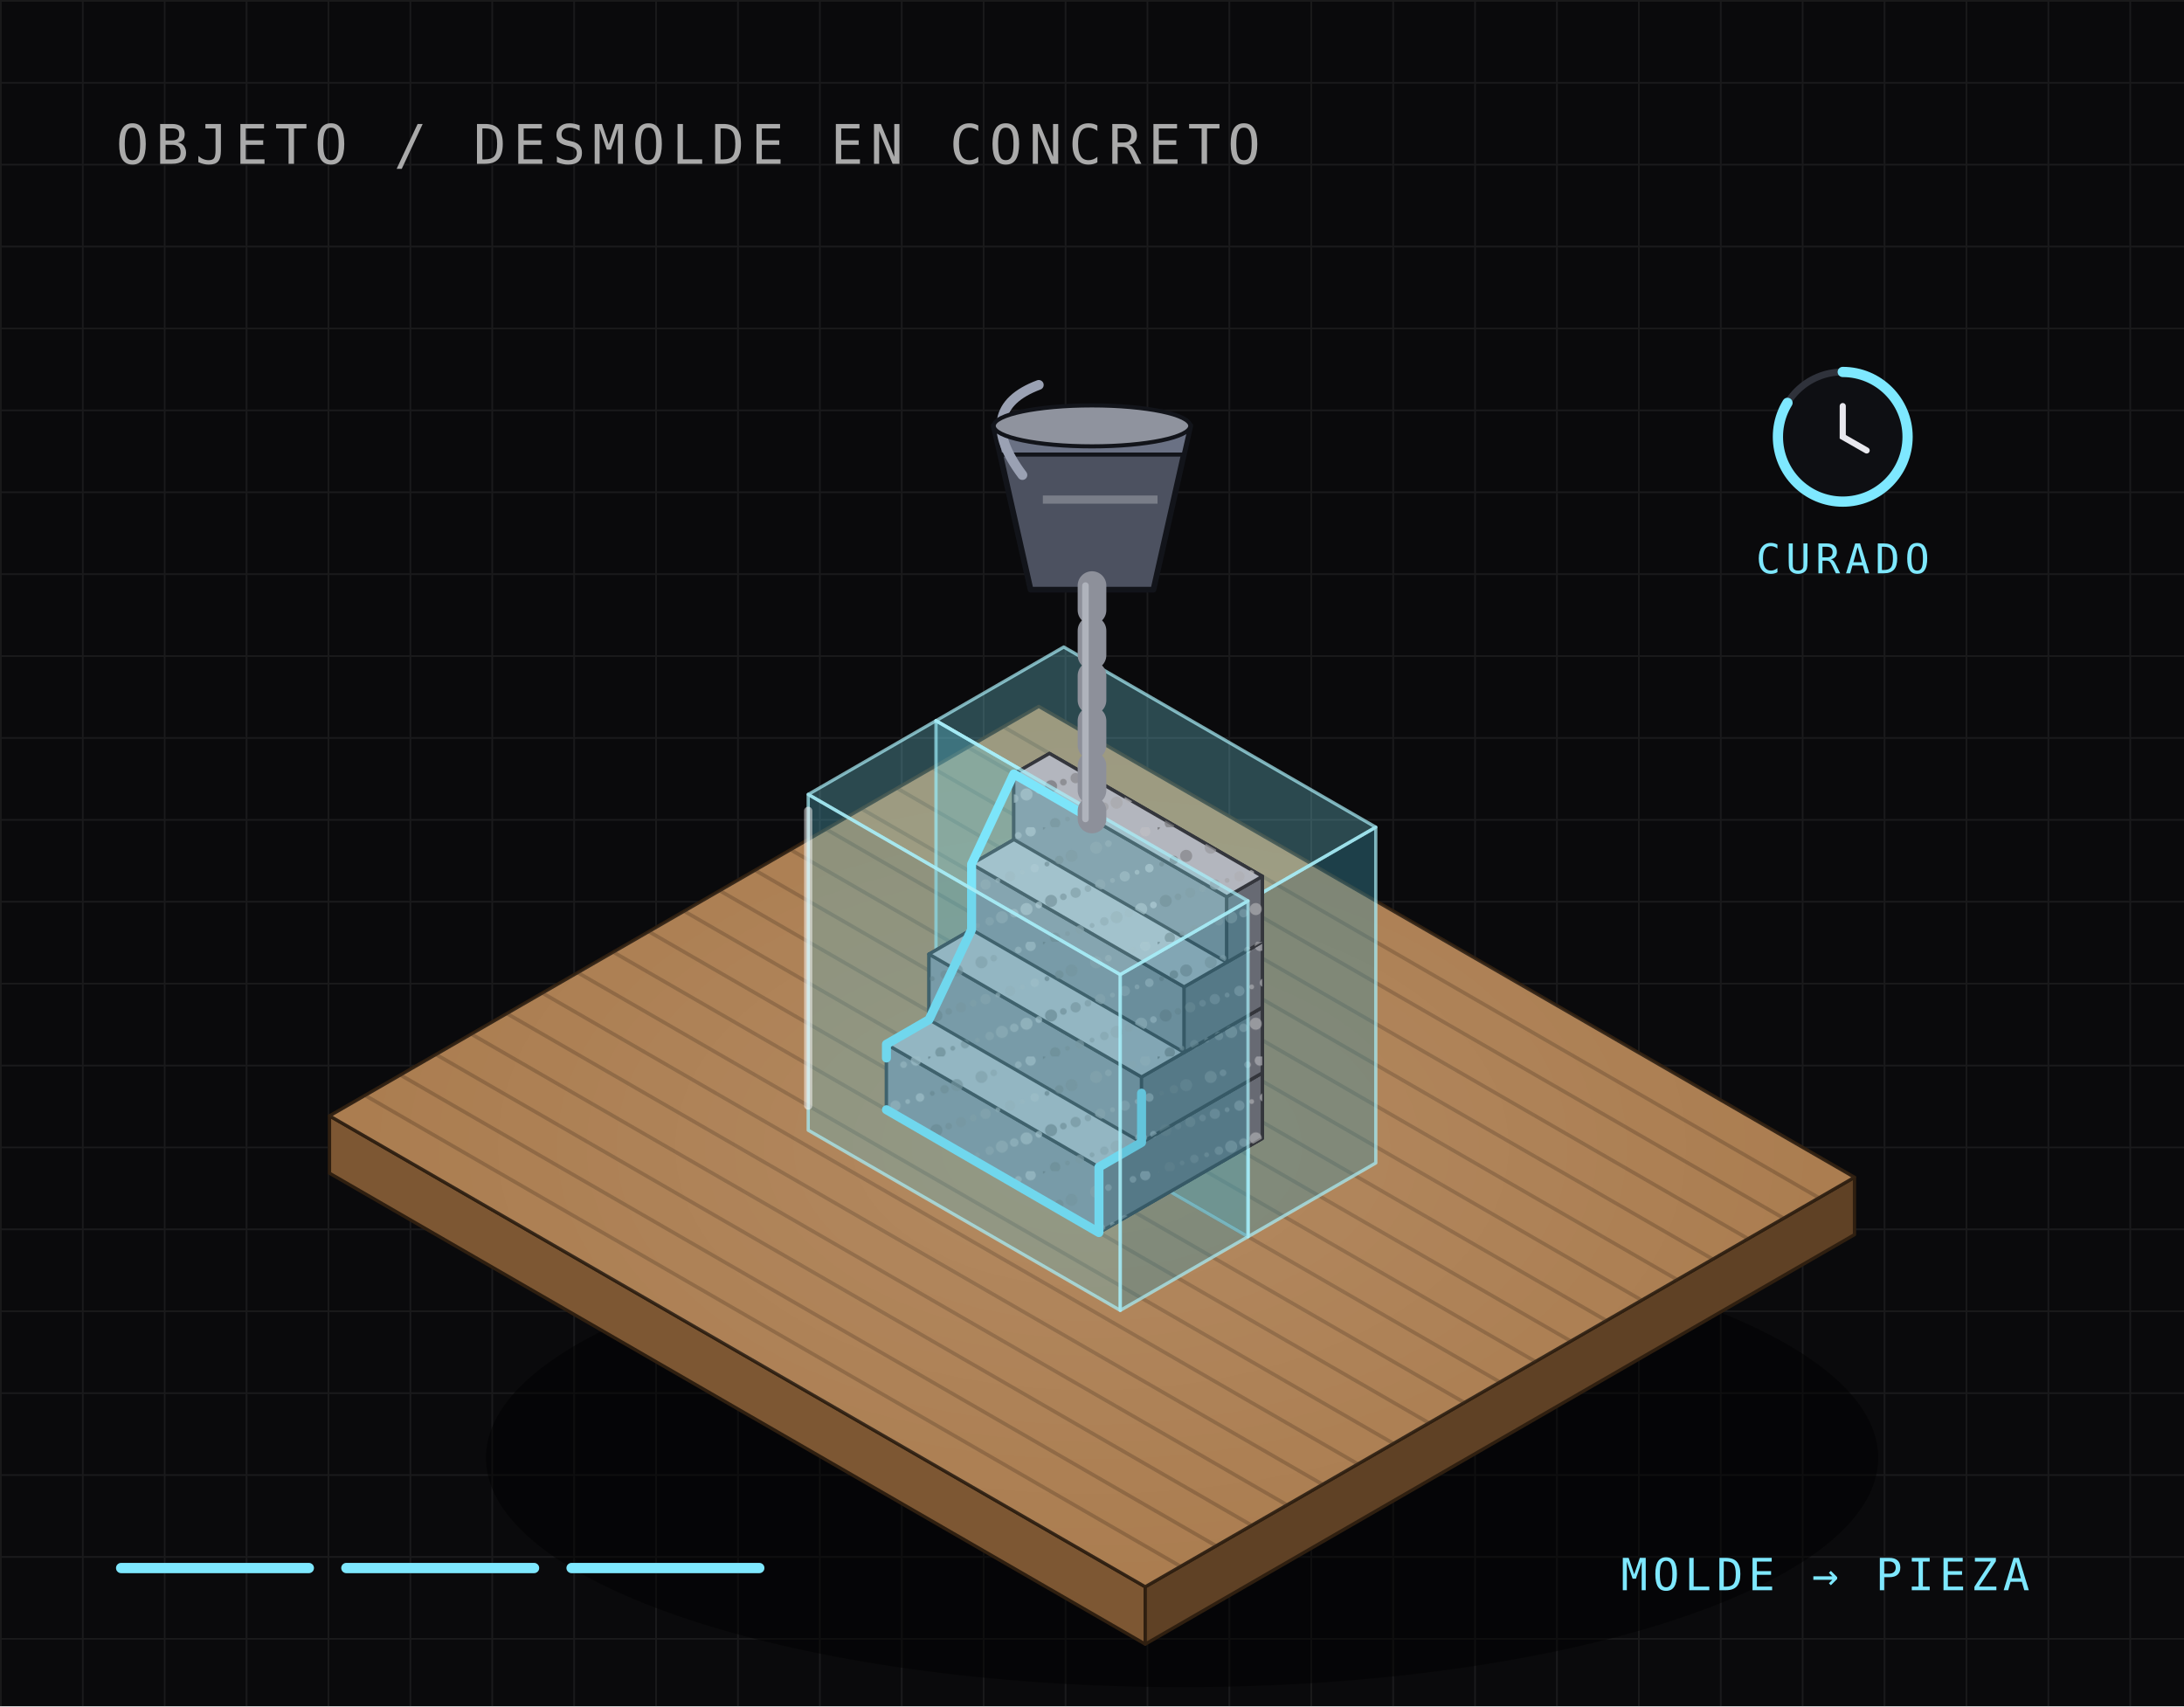
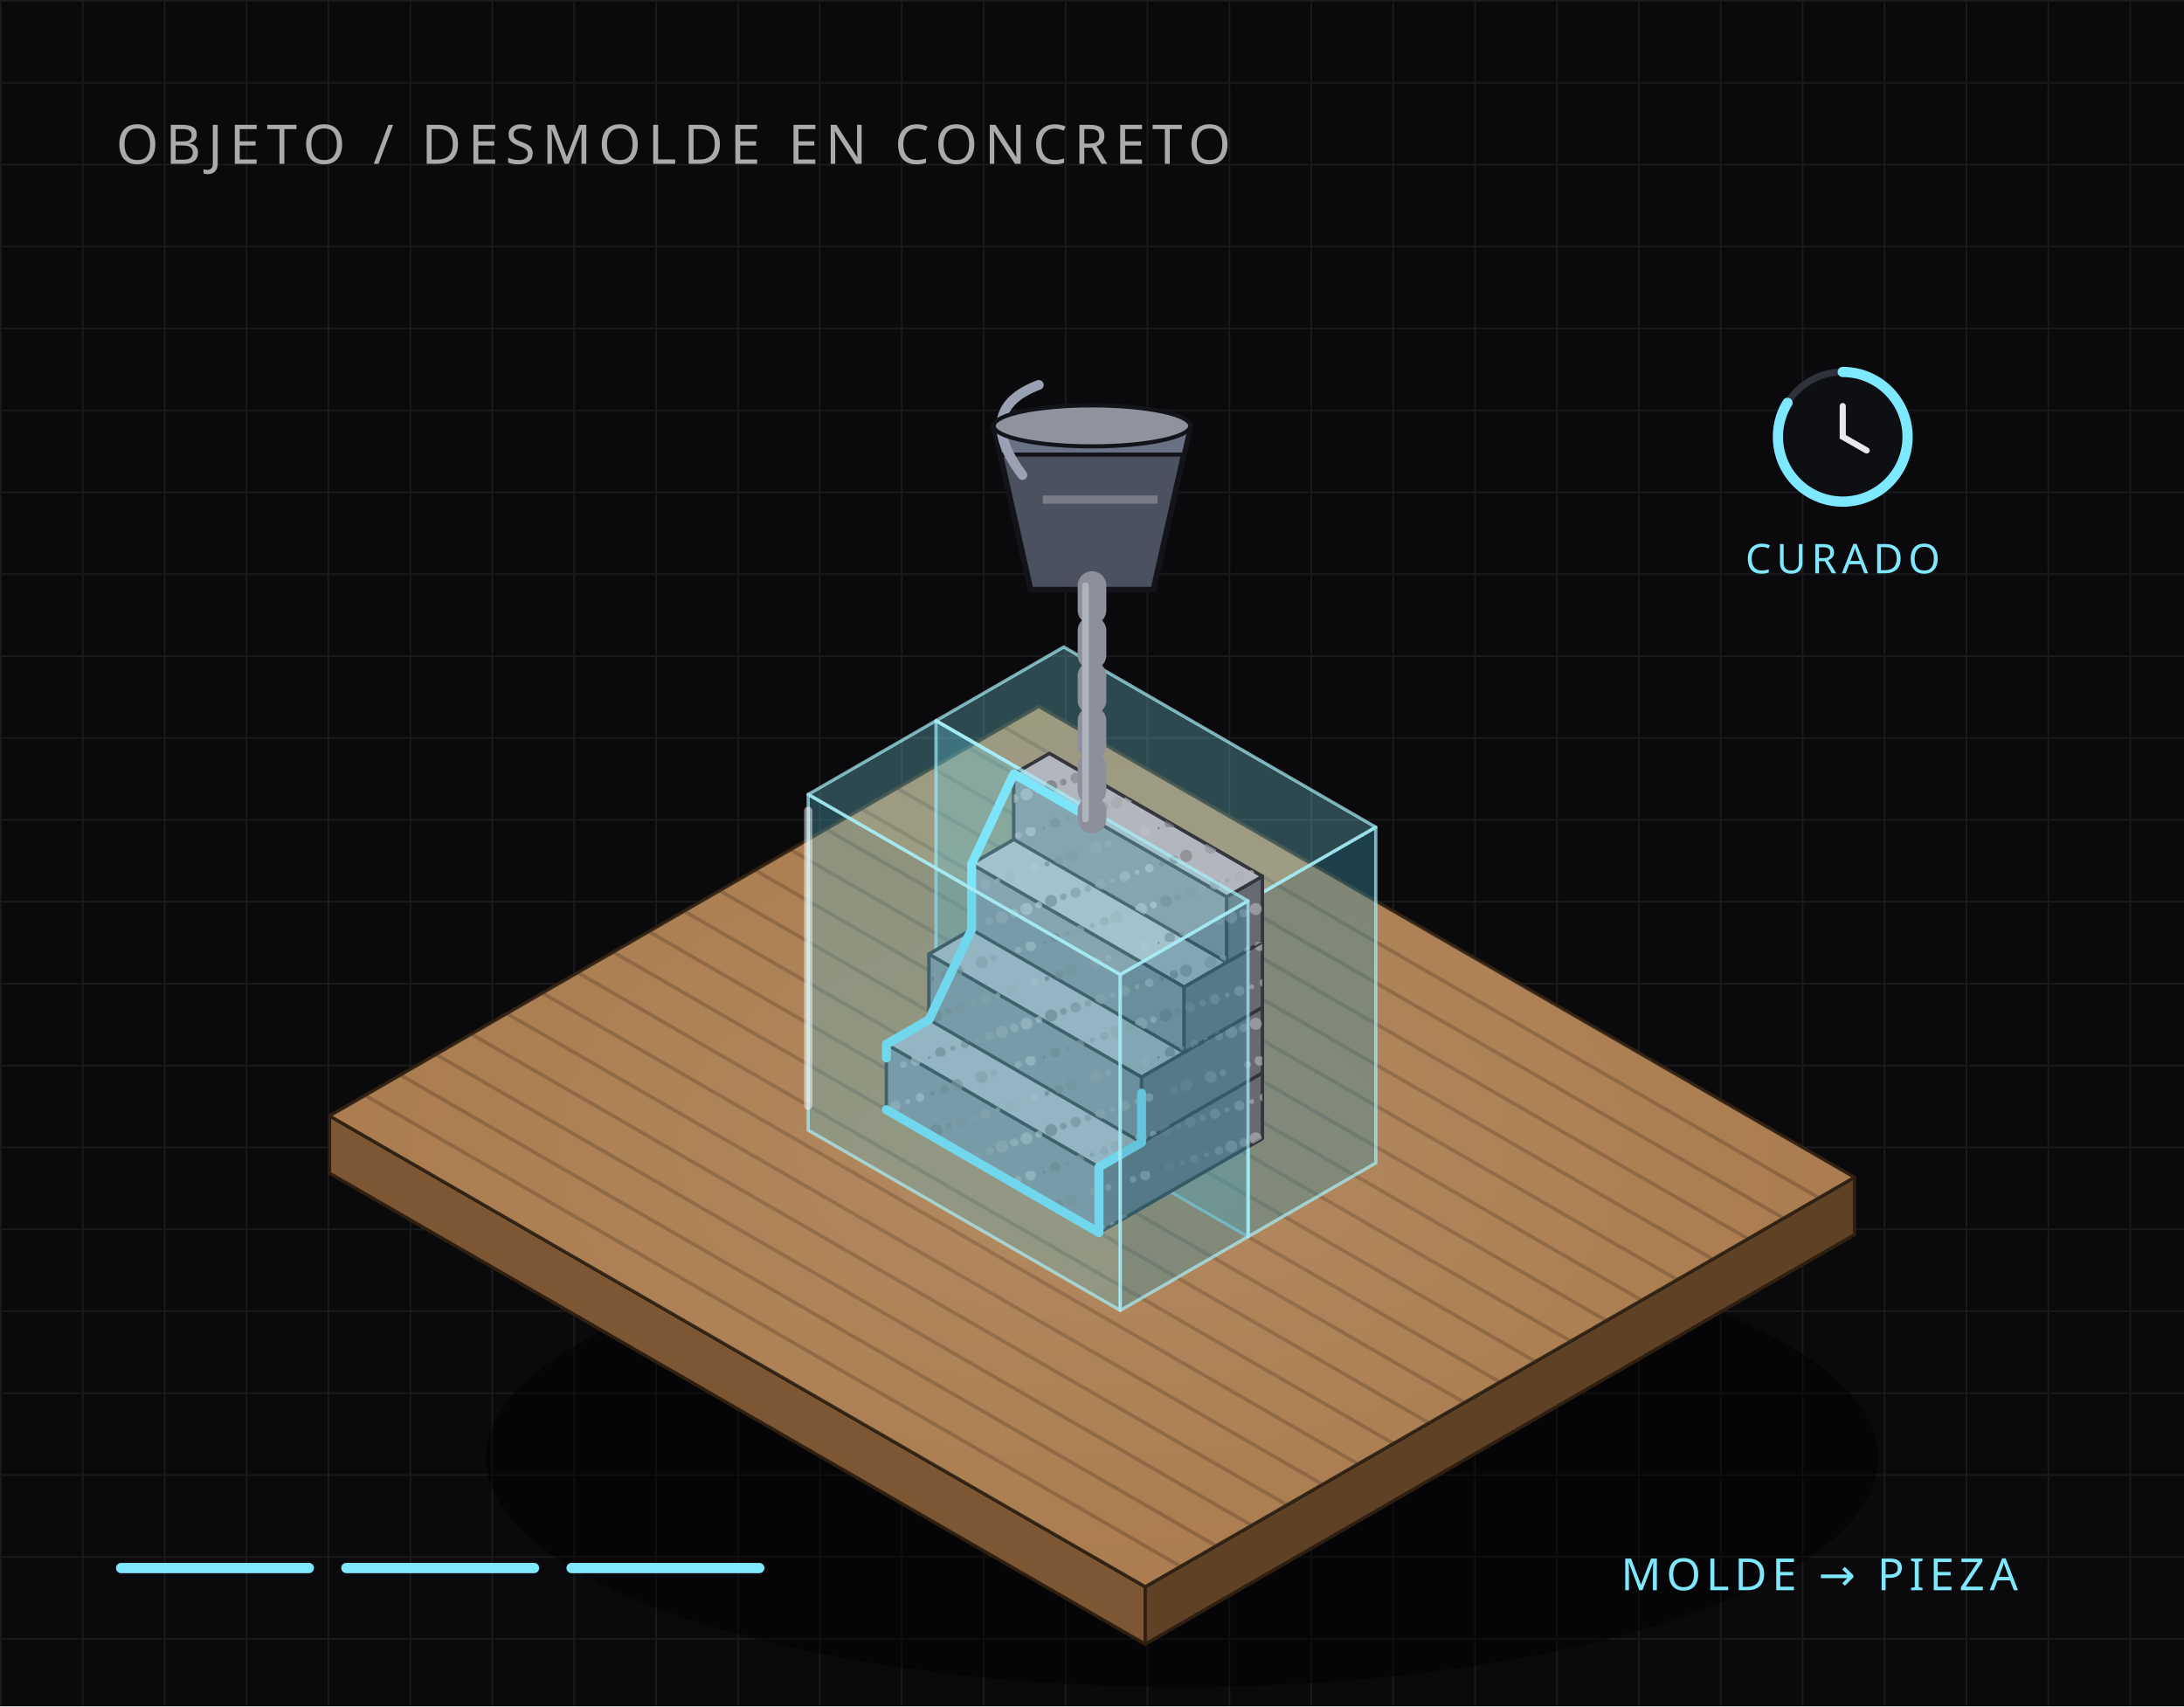
<svg xmlns="http://www.w3.org/2000/svg" viewBox="0 0 640 500" role="img" aria-labelledby="title desc">
  <defs>
    <pattern id="grid" width="24" height="24" patternUnits="userSpaceOnUse">
      <path d="M24 0H0V24" fill="none" stroke="#777" stroke-opacity=".15" />
    </pattern>
    <pattern id="aridos" width="28" height="28" patternUnits="userSpaceOnUse">
      <circle cx="0" cy="0" r="0.60" fill="rgb(110,110,114)" fill-opacity=".7" />
      <circle cx="9" cy="25" r="1.04" fill="rgb(139,139,143)" fill-opacity=".7" />
      <circle cx="18" cy="22" r="1.48" fill="rgb(168,168,172)" fill-opacity=".7" />
      <circle cx="27" cy="19" r="0.82" fill="rgb(197,197,201)" fill-opacity=".7" />
      <circle cx="8" cy="16" r="1.26" fill="rgb(136,136,140)" fill-opacity=".7" />
      <circle cx="17" cy="13" r="0.60" fill="rgb(165,165,169)" fill-opacity=".7" />
      <circle cx="26" cy="10" r="1.04" fill="rgb(194,194,198)" fill-opacity=".7" />
      <circle cx="7" cy="7" r="1.48" fill="rgb(133,133,137)" fill-opacity=".7" />
      <circle cx="16" cy="4" r="0.82" fill="rgb(162,162,166)" fill-opacity=".7" />
      <circle cx="25" cy="1" r="1.26" fill="rgb(191,191,195)" fill-opacity=".7" />
      <circle cx="6" cy="26" r="0.60" fill="rgb(130,130,134)" fill-opacity=".7" />
      <circle cx="15" cy="23" r="1.04" fill="rgb(159,159,163)" fill-opacity=".7" />
      <circle cx="24" cy="20" r="1.48" fill="rgb(188,188,192)" fill-opacity=".7" />
      <circle cx="5" cy="17" r="0.82" fill="rgb(127,127,131)" fill-opacity=".7" />
      <circle cx="14" cy="14" r="1.26" fill="rgb(156,156,160)" fill-opacity=".7" />
      <circle cx="23" cy="11" r="0.60" fill="rgb(185,185,189)" fill-opacity=".7" />
      <circle cx="4" cy="8" r="1.04" fill="rgb(124,124,128)" fill-opacity=".7" />
      <circle cx="13" cy="5" r="1.48" fill="rgb(153,153,157)" fill-opacity=".7" />
      <circle cx="22" cy="2" r="0.82" fill="rgb(182,182,186)" fill-opacity=".7" />
      <circle cx="3" cy="27" r="1.26" fill="rgb(121,121,125)" fill-opacity=".7" />
      <circle cx="12" cy="24" r="0.60" fill="rgb(150,150,154)" fill-opacity=".7" />
      <circle cx="21" cy="21" r="1.04" fill="rgb(179,179,183)" fill-opacity=".7" />
      <circle cx="2" cy="18" r="1.48" fill="rgb(118,118,122)" fill-opacity=".7" />
      <circle cx="11" cy="15" r="0.82" fill="rgb(147,147,151)" fill-opacity=".7" />
      <circle cx="20" cy="12" r="1.26" fill="rgb(176,176,180)" fill-opacity=".7" />
      <circle cx="1" cy="9" r="0.60" fill="rgb(115,115,119)" fill-opacity=".7" />
    </pattern>
    <radialGradient id="luz" cx=".5" cy=".5" r=".6">
      <stop stop-color="#fff" stop-opacity=".12" />
      <stop offset="1" stop-color="#fff" stop-opacity="0" />
    </radialGradient>
    <linearGradient id="brillo" x2="1">
      <stop stop-color="#fff" stop-opacity="0" />
      <stop offset=".5" stop-color="#fff" stop-opacity=".55" />
      <stop offset="1" stop-color="#fff" stop-opacity="0" />
    </linearGradient>
    <clipPath id="clipPieza">
      <path d="M269.8 321.0L321.7 351.0L321.7 335.0L332.1 329.0L332.1 313.0L342.5 307.0L342.5 291.0L352.9 285.0L352.9 269.0L300.9 239.0L290.6 261.0L290.6 277.0L280.2 299.0L269.8 305.0L269.8 321.0Z" />
      <polygon points="309.6 234.0 361.6 264.0 321.7 287.0 269.8 257.0" />
    </clipPath>
  </defs>
  <rect width="640" height="500" fill="#0a0a0c" />
  <rect width="640" height="500" fill="url(#grid)" />
  <g transform="translate(0 6)">
    <g transform="translate(320 330) scale(1.2) translate(-320 -330)">
      <ellipse cx="342.0" cy="406.0" rx="170" ry="56" fill="#000" fill-opacity=".45" />
      <polygon points="133.8 336.5 333.0 451.5 333.0 437.5 133.8 322.5" fill="#7d5733" stroke="#2f1f10" stroke-width="0.8" stroke-linejoin="round" />
      <polygon points="506.2 351.5 333.0 451.5 333.0 437.5 506.2 337.5" fill="#5f4125" stroke="#2f1f10" stroke-width="0.8" stroke-linejoin="round" />
      <polygon points="307.0 222.5 506.2 337.5 333.0 437.5 133.8 322.5" fill="#a97a4c" stroke="#2f1f10" stroke-width="0.8" stroke-linejoin="round" />
      <path d="M298.4 227.5L497.5 342.5M289.7 232.5L488.9 347.5M281.0 237.5L480.2 352.5M272.4 242.5L471.6 357.5M263.7 247.5L462.9 362.5M255.1 252.5L454.2 367.5M246.4 257.5L445.6 372.5M237.7 262.5L436.9 377.5M229.1 267.5L428.3 382.5M220.4 272.5L419.6 387.5M211.8 277.5L410.9 392.5M203.1 282.5L402.3 397.5M194.4 287.5L393.6 402.5M185.8 292.5L384.9 407.5M177.1 297.5L376.3 412.5M168.4 302.5L367.6 417.5M159.8 307.5L359.0 422.5M151.1 312.5L350.3 427.5M142.5 317.5L341.6 432.5" stroke="#3b2713" stroke-opacity=".28" stroke-width=".9" fill="none" />
      <polygon points="307.0 222.5 506.2 337.5 333.0 437.5 133.8 322.5" fill="url(#luz)" />
      <g class="vibra">
        <g class="moldeA">
          <polygon points="281.9 308.0 358.1 352.0 358.1 270.0 281.9 226.0" fill="rgba(86,184,204,.34)" stroke="rgba(170,240,250,.7)" stroke-width="0.8" stroke-linejoin="round" />
          <polygon points="389.3 334.0 358.1 352.0 358.1 270.0 389.3 252.0" fill="rgba(58,142,166,.40)" stroke="rgba(170,240,250,.7)" stroke-width="0.8" stroke-linejoin="round" />
          <polygon points="313.1 208.0 389.3 252.0 358.1 270.0 281.9 226.0" fill="rgba(122,222,238,.30)" stroke="rgba(170,240,250,.7)" stroke-width="0.8" stroke-linejoin="round" />
        </g>
        <g class="piezas">
          <g class="piezahumeda">
            <polygon points="269.8 321.0 321.7 351.0 321.7 335.0 269.8 305.0" fill="#464954" stroke="#23242a" stroke-width="0.8" stroke-linejoin="round" />
            <polygon points="361.6 328.0 321.7 351.0 321.7 335.0 361.6 312.0" fill="#363842" stroke="#23242a" stroke-width="0.8" stroke-linejoin="round" />
            <polygon points="309.6 282.0 361.6 312.0 321.7 335.0 269.8 305.0" fill="#5b5e69" stroke="#23242a" stroke-width="0.8" stroke-linejoin="round" />
            <polygon points="280.2 299.0 332.1 329.0 332.1 313.0 280.2 283.0" fill="#464954" stroke="#23242a" stroke-width="0.8" stroke-linejoin="round" />
            <polygon points="361.6 312.0 332.1 329.0 332.1 313.0 361.6 296.0" fill="#363842" stroke="#23242a" stroke-width="0.8" stroke-linejoin="round" />
            <polygon points="309.6 266.0 361.6 296.0 332.1 313.0 280.2 283.0" fill="#5b5e69" stroke="#23242a" stroke-width="0.8" stroke-linejoin="round" />
            <polygon points="290.6 277.0 342.5 307.0 342.5 291.0 290.6 261.0" fill="#464954" stroke="#23242a" stroke-width="0.8" stroke-linejoin="round" />
            <polygon points="361.6 296.0 342.5 307.0 342.5 291.0 361.6 280.0" fill="#363842" stroke="#23242a" stroke-width="0.8" stroke-linejoin="round" />
            <polygon points="309.6 250.0 361.6 280.0 342.5 291.0 290.6 261.0" fill="#5b5e69" stroke="#23242a" stroke-width="0.8" stroke-linejoin="round" />
            <polygon points="300.9 255.0 352.9 285.0 352.9 269.0 300.9 239.0" fill="#464954" stroke="#23242a" stroke-width="0.8" stroke-linejoin="round" />
            <polygon points="361.6 280.0 352.9 285.0 352.9 269.0 361.6 264.0" fill="#363842" stroke="#23242a" stroke-width="0.8" stroke-linejoin="round" />
            <polygon points="309.6 234.0 361.6 264.0 352.9 269.0 300.9 239.0" fill="#5b5e69" stroke="#23242a" stroke-width="0.8" stroke-linejoin="round" />
          </g>
          <g class="piezaseca">
            <polygon points="269.8 321.0 321.7 351.0 321.7 335.0 269.8 305.0" fill="#8a8d96" stroke="#34363c" stroke-width="0.8" stroke-linejoin="round" />
            <polygon points="361.6 328.0 321.7 351.0 321.7 335.0 361.6 312.0" fill="#676a73" stroke="#34363c" stroke-width="0.8" stroke-linejoin="round" />
            <polygon points="309.6 282.0 361.6 312.0 321.7 335.0 269.8 305.0" fill="#b3b6be" stroke="#34363c" stroke-width="0.8" stroke-linejoin="round" />
            <polygon points="269.8 321.0 321.7 351.0 321.7 335.0 269.8 305.0" fill="url(#aridos)" stroke="none" stroke-width="0" stroke-linejoin="round" />
            <polygon points="361.6 328.0 321.7 351.0 321.7 335.0 361.6 312.0" fill="url(#aridos)" stroke="none" stroke-width="0" stroke-linejoin="round" fill-opacity=".8" />
            <polygon points="309.6 282.0 361.6 312.0 321.7 335.0 269.8 305.0" fill="url(#aridos)" stroke="none" stroke-width="0" stroke-linejoin="round" />
            <polygon points="280.2 299.0 332.1 329.0 332.1 313.0 280.2 283.0" fill="#8a8d96" stroke="#34363c" stroke-width="0.8" stroke-linejoin="round" />
            <polygon points="361.6 312.0 332.1 329.0 332.1 313.0 361.6 296.0" fill="#676a73" stroke="#34363c" stroke-width="0.8" stroke-linejoin="round" />
            <polygon points="309.6 266.0 361.6 296.0 332.1 313.0 280.2 283.0" fill="#b3b6be" stroke="#34363c" stroke-width="0.8" stroke-linejoin="round" />
            <polygon points="280.2 299.0 332.1 329.0 332.1 313.0 280.2 283.0" fill="url(#aridos)" stroke="none" stroke-width="0" stroke-linejoin="round" />
            <polygon points="361.6 312.0 332.1 329.0 332.1 313.0 361.6 296.0" fill="url(#aridos)" stroke="none" stroke-width="0" stroke-linejoin="round" fill-opacity=".8" />
            <polygon points="309.6 266.0 361.6 296.0 332.1 313.0 280.2 283.0" fill="url(#aridos)" stroke="none" stroke-width="0" stroke-linejoin="round" />
            <polygon points="290.6 277.0 342.5 307.0 342.5 291.0 290.6 261.0" fill="#8a8d96" stroke="#34363c" stroke-width="0.8" stroke-linejoin="round" />
            <polygon points="361.6 296.0 342.5 307.0 342.5 291.0 361.6 280.0" fill="#676a73" stroke="#34363c" stroke-width="0.8" stroke-linejoin="round" />
            <polygon points="309.6 250.0 361.6 280.0 342.5 291.0 290.6 261.0" fill="#b3b6be" stroke="#34363c" stroke-width="0.8" stroke-linejoin="round" />
            <polygon points="290.6 277.0 342.5 307.0 342.5 291.0 290.6 261.0" fill="url(#aridos)" stroke="none" stroke-width="0" stroke-linejoin="round" />
            <polygon points="361.6 296.0 342.5 307.0 342.5 291.0 361.6 280.0" fill="url(#aridos)" stroke="none" stroke-width="0" stroke-linejoin="round" fill-opacity=".8" />
            <polygon points="309.6 250.0 361.6 280.0 342.5 291.0 290.6 261.0" fill="url(#aridos)" stroke="none" stroke-width="0" stroke-linejoin="round" />
            <polygon points="300.9 255.0 352.9 285.0 352.9 269.0 300.9 239.0" fill="#8a8d96" stroke="#34363c" stroke-width="0.8" stroke-linejoin="round" />
            <polygon points="361.6 280.0 352.9 285.0 352.9 269.0 361.6 264.0" fill="#676a73" stroke="#34363c" stroke-width="0.8" stroke-linejoin="round" />
            <polygon points="309.6 234.0 361.6 264.0 352.9 269.0 300.9 239.0" fill="#b3b6be" stroke="#34363c" stroke-width="0.8" stroke-linejoin="round" />
            <polygon points="300.9 255.0 352.9 285.0 352.9 269.0 300.9 239.0" fill="url(#aridos)" stroke="none" stroke-width="0" stroke-linejoin="round" />
            <polygon points="361.6 280.0 352.9 285.0 352.9 269.0 361.6 264.0" fill="url(#aridos)" stroke="none" stroke-width="0" stroke-linejoin="round" fill-opacity=".8" />
            <polygon points="309.6 234.0 361.6 264.0 352.9 269.0 300.9 239.0" fill="url(#aridos)" stroke="none" stroke-width="0" stroke-linejoin="round" />
            <g clip-path="url(#clipPieza)">
              <rect class="destello" x="214.0" y="150" width="46" height="240" fill="url(#brillo)" transform="skewX(-14)" />
            </g>
          </g>
          <path class="contorno" pathLength="100" d="M269.8 321.0L321.7 351.0L321.7 335.0L332.1 329.0L332.1 313.0L342.5 307.0L342.5 291.0L352.9 285.0L352.9 269.0L300.9 239.0L290.6 261.0L290.6 277.0L280.2 299.0L269.8 305.0L269.8 321.0" fill="none" stroke="#7ee8ff" stroke-width="2.2" stroke-linecap="round" stroke-linejoin="round" />
        </g>
        <g class="moldeB">
          <polygon points="250.7 326.0 326.9 370.0 326.9 288.0 250.7 244.0" fill="rgba(86,184,204,.34)" stroke="rgba(170,240,250,.7)" stroke-width="0.8" stroke-linejoin="round" />
          <polygon points="358.1 352.0 326.9 370.0 326.9 288.0 358.1 270.0" fill="rgba(58,142,166,.40)" stroke="rgba(170,240,250,.7)" stroke-width="0.8" stroke-linejoin="round" />
          <polygon points="281.9 226.0 358.1 270.0 326.9 288.0 250.7 244.0" fill="rgba(122,222,238,.30)" stroke="rgba(170,240,250,.7)" stroke-width="0.8" stroke-linejoin="round" />
          <path d="M250.7 248.0L250.7 320.0" stroke="#fff" stroke-opacity=".5" stroke-width="2" stroke-linecap="round" />
        </g>
      </g>
      <g class="cubeta">
        <g transform="translate(320.0 180.0)">
          <path d="M-24 -26l48 0l-9 40l-30 0z" fill="#4c5160" stroke="#12141a" stroke-width="1.4" stroke-linejoin="round" />
          <path d="M-24 -26l48 0l-1.6 7l-44.8 0z" fill="#6a7184" stroke="#12141a" stroke-width="1" />
          <path d="M-17 -14q-12 -16 4 -22" fill="none" stroke="#9aa1b3" stroke-width="2.4" stroke-linecap="round" />
          <path d="M-12 -8h28" stroke="#fff" stroke-opacity=".25" stroke-width="2" />
          <ellipse cx="0" cy="-26" rx="24" ry="5" fill="#8f939e" stroke="#12141a" stroke-width="1" />
        </g>
      </g>
      <path class="chorro" d="M320.0 193.0L320.0 250.0" stroke="#8d909a" stroke-width="7" stroke-linecap="round" stroke-dasharray="6 5" />
      <path class="chorro" d="M318.4 193.0L318.4 250.0" stroke="#d3d6de" stroke-opacity=".5" stroke-width="1.6" stroke-linecap="round" />
    </g>
  </g>
  <g class="reloj" transform="translate(540 128)">
    <circle r="19" fill="#0e0f13" stroke="#2f323b" stroke-width="2" />
    <circle class="anillo" r="19" fill="none" stroke="#7ee8ff" stroke-width="3" stroke-linecap="round" stroke-dasharray="100" pathLength="100" transform="rotate(-90)" />
    <path d="M0 -9V0l7 4" stroke="#e8e8ee" stroke-width="1.8" fill="none" stroke-linecap="round" />
-     <text x="0" y="40" text-anchor="middle" fill="#7ee8ff" font-family="monospace" font-size="12" letter-spacing="1.5">CURADO</text>
+     <text x="0" y="40" text-anchor="middle" fill="#7ee8ff" font-family="Montserrat, sans-serif" font-size="12" letter-spacing="1.5">CURADO</text>
  </g>
-   <text x="34" y="48" fill="#aaa" font-family="monospace" font-size="16" letter-spacing="2">OBJETO / DESMOLDE EN CONCRETO</text>
-   <text x="475" y="466" fill="#7ee8ff" font-family="monospace" font-size="13" letter-spacing="1.5">MOLDE → PIEZA</text>
+   <text x="34" y="48" fill="#aaa" font-family="Montserrat, sans-serif" font-size="16" letter-spacing="2">OBJETO / DESMOLDE EN CONCRETO</text>
+   <text x="475" y="466" fill="#7ee8ff" font-family="Montserrat, sans-serif" font-size="13" letter-spacing="1.5">MOLDE → PIEZA</text>
  <g class="steps" aria-hidden="true">
    <rect x="34" y="458" width="58" height="3" rx="1.5" fill="#2b2b33" />
    <rect class="sf sf1" x="34" y="458" width="58" height="3" rx="1.5" fill="#7ee8ff" />
    <rect x="100" y="458" width="58" height="3" rx="1.5" fill="#2b2b33" />
    <rect class="sf sf2" x="100" y="458" width="58" height="3" rx="1.5" fill="#7ee8ff" />
    <rect x="166" y="458" width="58" height="3" rx="1.5" fill="#2b2b33" />
    <rect class="sf sf3" x="166" y="458" width="58" height="3" rx="1.5" fill="#7ee8ff" />
  </g>
  <style>
    .en-pausa *{animation-play-state:paused!important}
    .sf{transform-box:fill-box;transform-origin:0 50%}
    .piezaseca,.piezahumeda,.contorno,.cubeta,.chorro,.reloj,.moldeA,.moldeB,.destello{opacity:1}
    .contorno{stroke-dasharray:100}
    @media(prefers-reduced-motion:no-preference){
      .moldeA{animation:aA 9s cubic-bezier(.76,0,.24,1) infinite}
      .moldeB{animation:aB 9s cubic-bezier(.76,0,.24,1) infinite}
      .vibra{animation:vibra 9s linear infinite}
      .piezahumeda{transform-box:fill-box;animation:verter 9s cubic-bezier(.4,0,.2,1) infinite}
      .piezaseca{animation:curar 9s ease-in-out infinite}
      .cubeta{animation:cubeta 9s cubic-bezier(.16,1,.3,1) infinite}
      .chorro{animation:chorro 9s linear infinite}
      .reloj{animation:reloj 9s ease-in-out infinite}
      .anillo{animation:anillo 9s linear infinite}
      .contorno{animation:contorno 9s cubic-bezier(.4,0,.2,1) infinite}
      .destello{animation:destello 9s ease-in-out infinite}
      .sf1{animation:sf1 9s linear infinite}.sf2{animation:sf2 9s linear infinite}.sf3{animation:sf3 9s linear infinite}
    }
    @keyframes aA{0%,46%{transform:translate(0,0)}60%,86%{transform:translate(57.2px,-33.0px)}96%,100%{transform:translate(0,0)}}
    @keyframes aB{0%,46%{transform:translate(0,0)}60%,86%{transform:translate(-57.2px,33.0px)}96%,100%{transform:translate(0,0)}}
    @keyframes vibra{0%,18%{transform:translateX(0)}19%{transform:translateX(1.6px)}20%{transform:translateX(-1.6px)}21%{transform:translateX(1.4px)}22%{transform:translateX(-1.4px)}23%{transform:translateX(1px)}24%,100%{transform:translateX(0)}}
    @keyframes verter{0%,7%{clip-path:inset(100% 0 0 0);opacity:1}21%,40%{clip-path:inset(0 0 0 0);opacity:1}48%,90%{clip-path:inset(0 0 0 0);opacity:0}97%,100%{clip-path:inset(100% 0 0 0);opacity:0}}
    @keyframes curar{0%,30%{opacity:0}48%,90%{opacity:1}97%,100%{opacity:0}}
    @keyframes cubeta{0%,3%{opacity:0;transform:translate(120px,-30px) rotate(0)}8%{opacity:1;transform:translate(0,0) rotate(0)}11%,19%{opacity:1;transform:translate(0,0) rotate(-34deg)}24%{opacity:1;transform:translate(0,0) rotate(0)}31%,100%{opacity:0;transform:translate(120px,-30px) rotate(0)}}
    @keyframes chorro{0%,10%{opacity:0;stroke-dashoffset:0}11%{opacity:1}12%,19%{opacity:1;stroke-dashoffset:-22}20%,100%{opacity:0}}
    @keyframes reloj{0%,22%{opacity:0}28%,56%{opacity:1}64%,100%{opacity:0}}
    @keyframes anillo{0%,24%{stroke-dashoffset:100}48%,100%{stroke-dashoffset:0}}
    @keyframes contorno{0%,58%{stroke-dashoffset:100;opacity:1}72%,88%{stroke-dashoffset:0;opacity:1}95%,100%{stroke-dashoffset:0;opacity:0}}
    @keyframes destello{0%,60%{opacity:0;transform:translateX(0)}64%{opacity:1}78%{opacity:1;transform:translateX(150px)}82%,100%{opacity:0;transform:translateX(150px)}}
    @keyframes sf1{0%,4%{transform:scaleX(0);opacity:1}24%,90%{transform:scaleX(1);opacity:1}97%,100%{transform:scaleX(1);opacity:0}}
    @keyframes sf2{0%,22%{transform:scaleX(0);opacity:1}48%,90%{transform:scaleX(1);opacity:1}97%,100%{transform:scaleX(1);opacity:0}}
    @keyframes sf3{0%,46%{transform:scaleX(0);opacity:1}70%,90%{transform:scaleX(1);opacity:1}97%,100%{transform:scaleX(1);opacity:0}}
    @media(prefers-reduced-motion:reduce){.piezahumeda{opacity:0}.piezaseca,.contorno,.sf{opacity:1;stroke-dashoffset:0;transform:none}.cubeta,.chorro,.reloj,.destello{opacity:0}.moldeA{transform:translate(57.2px,-33.0px)}.moldeB{transform:translate(-57.2px,33.0px)}}
  </style>
</svg>
